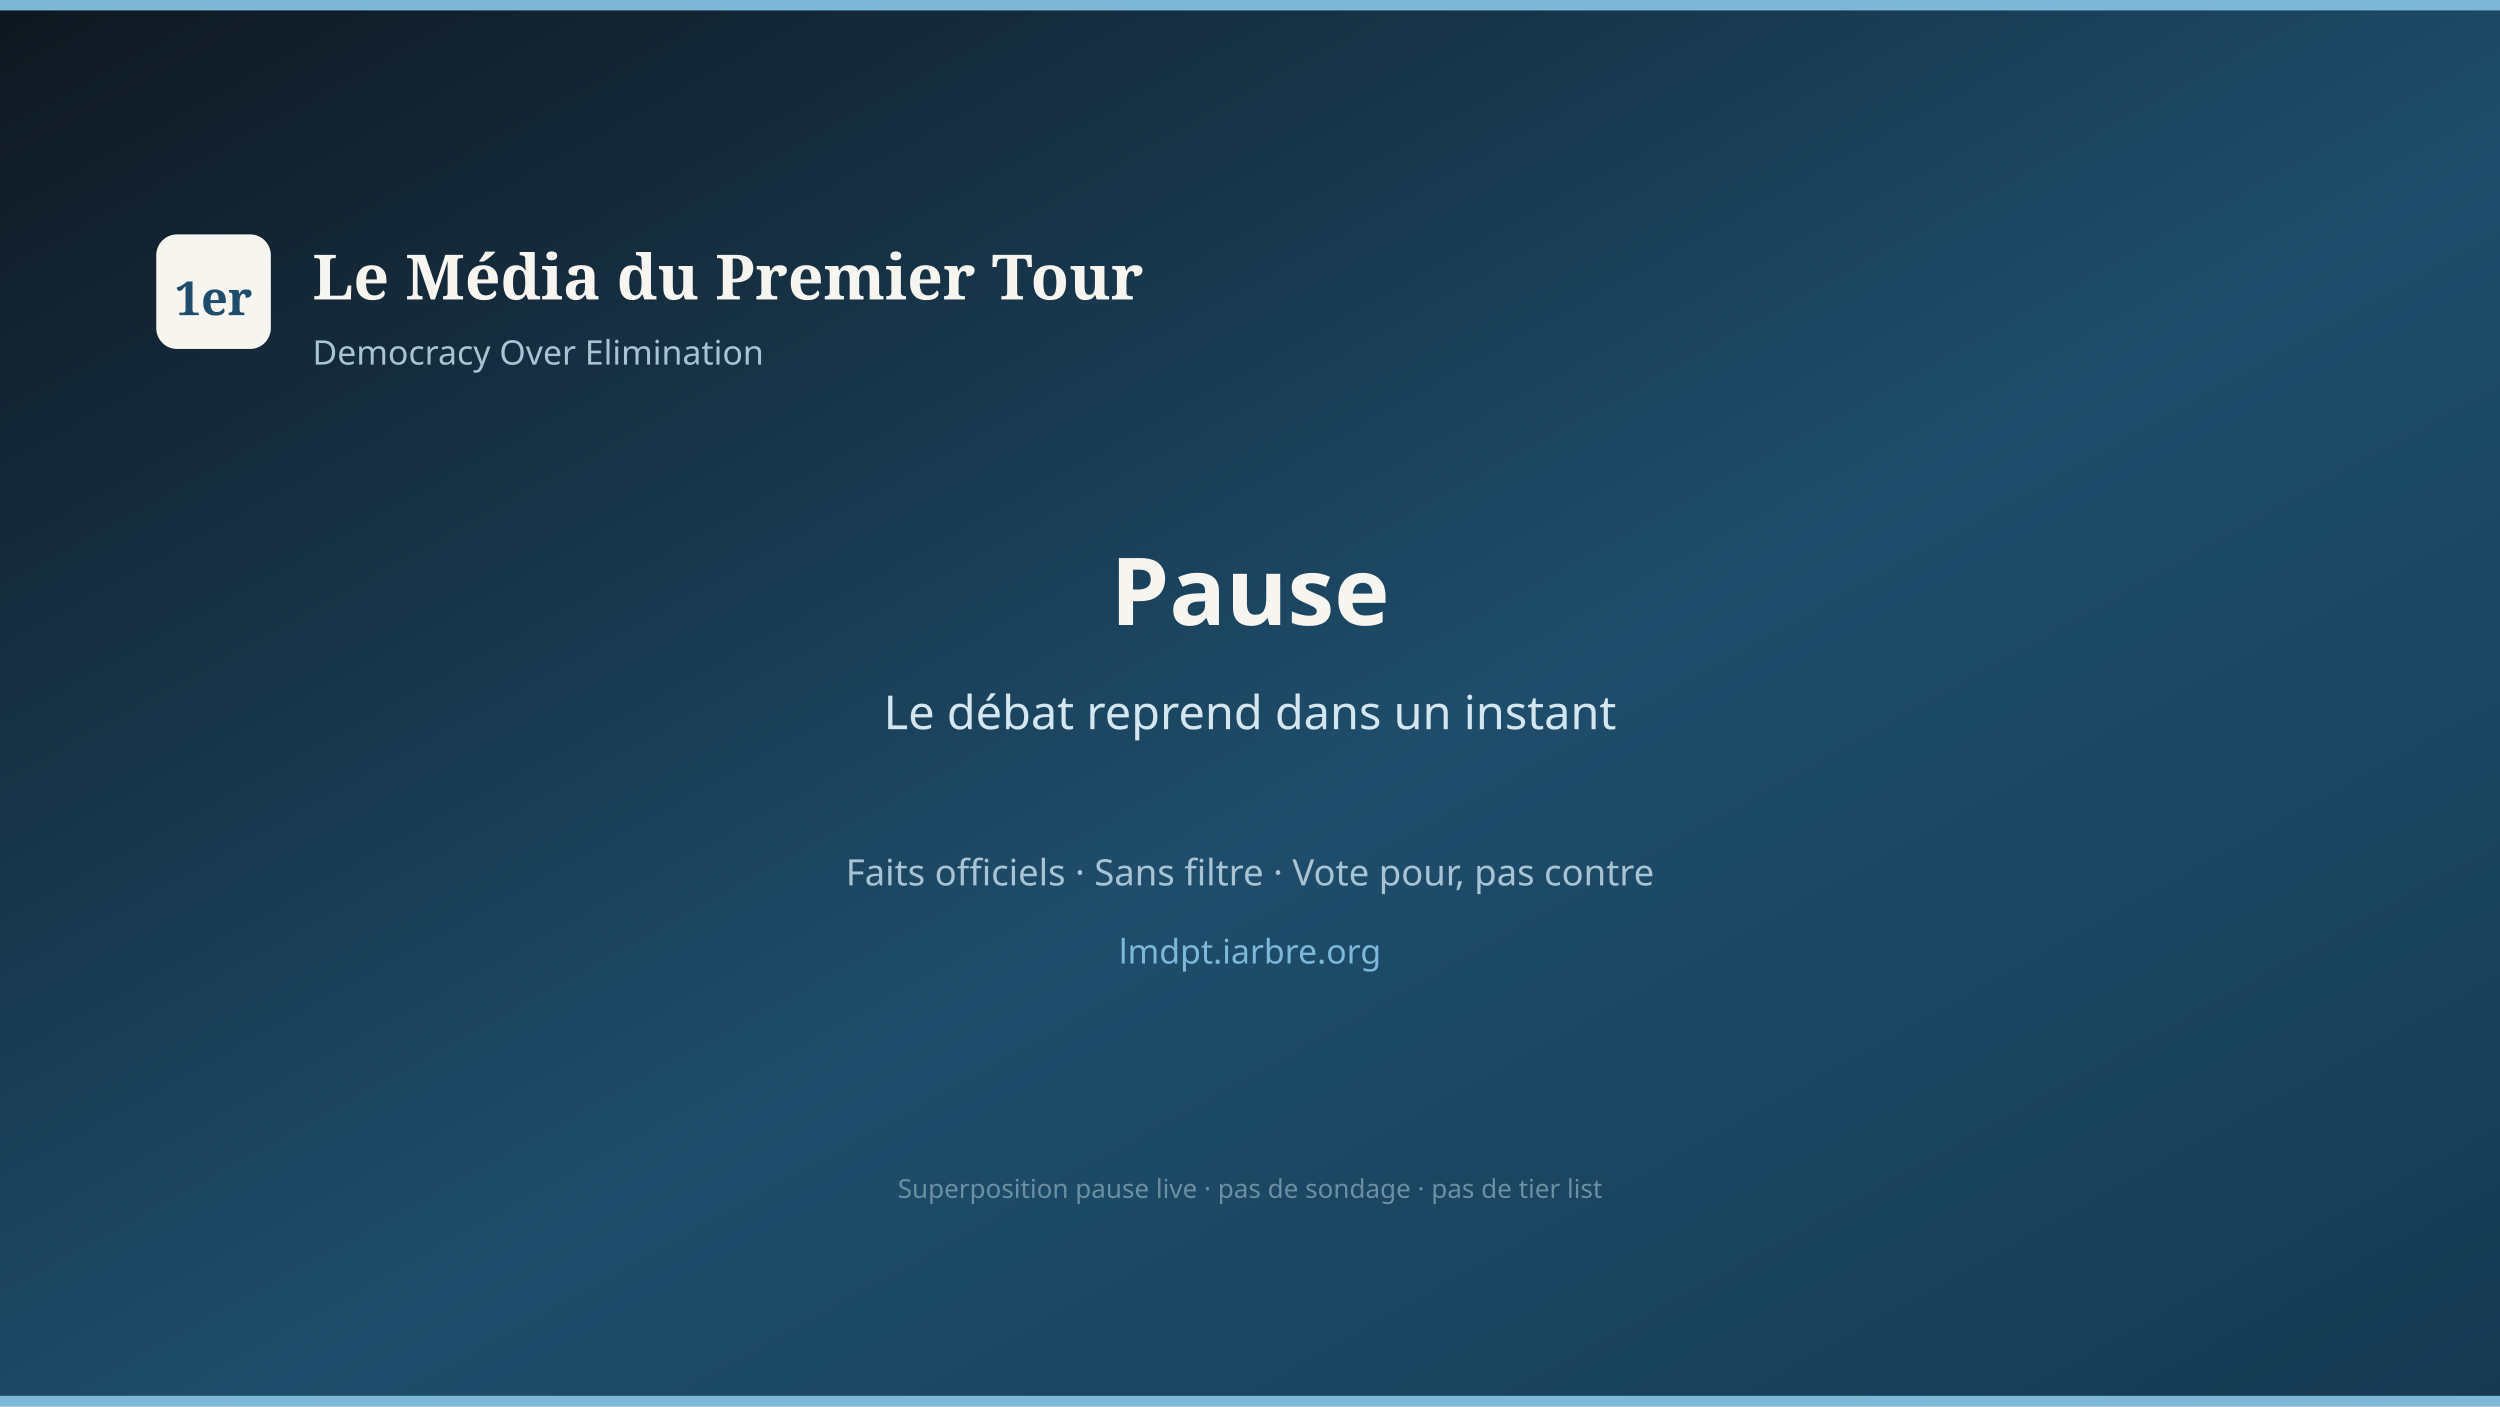
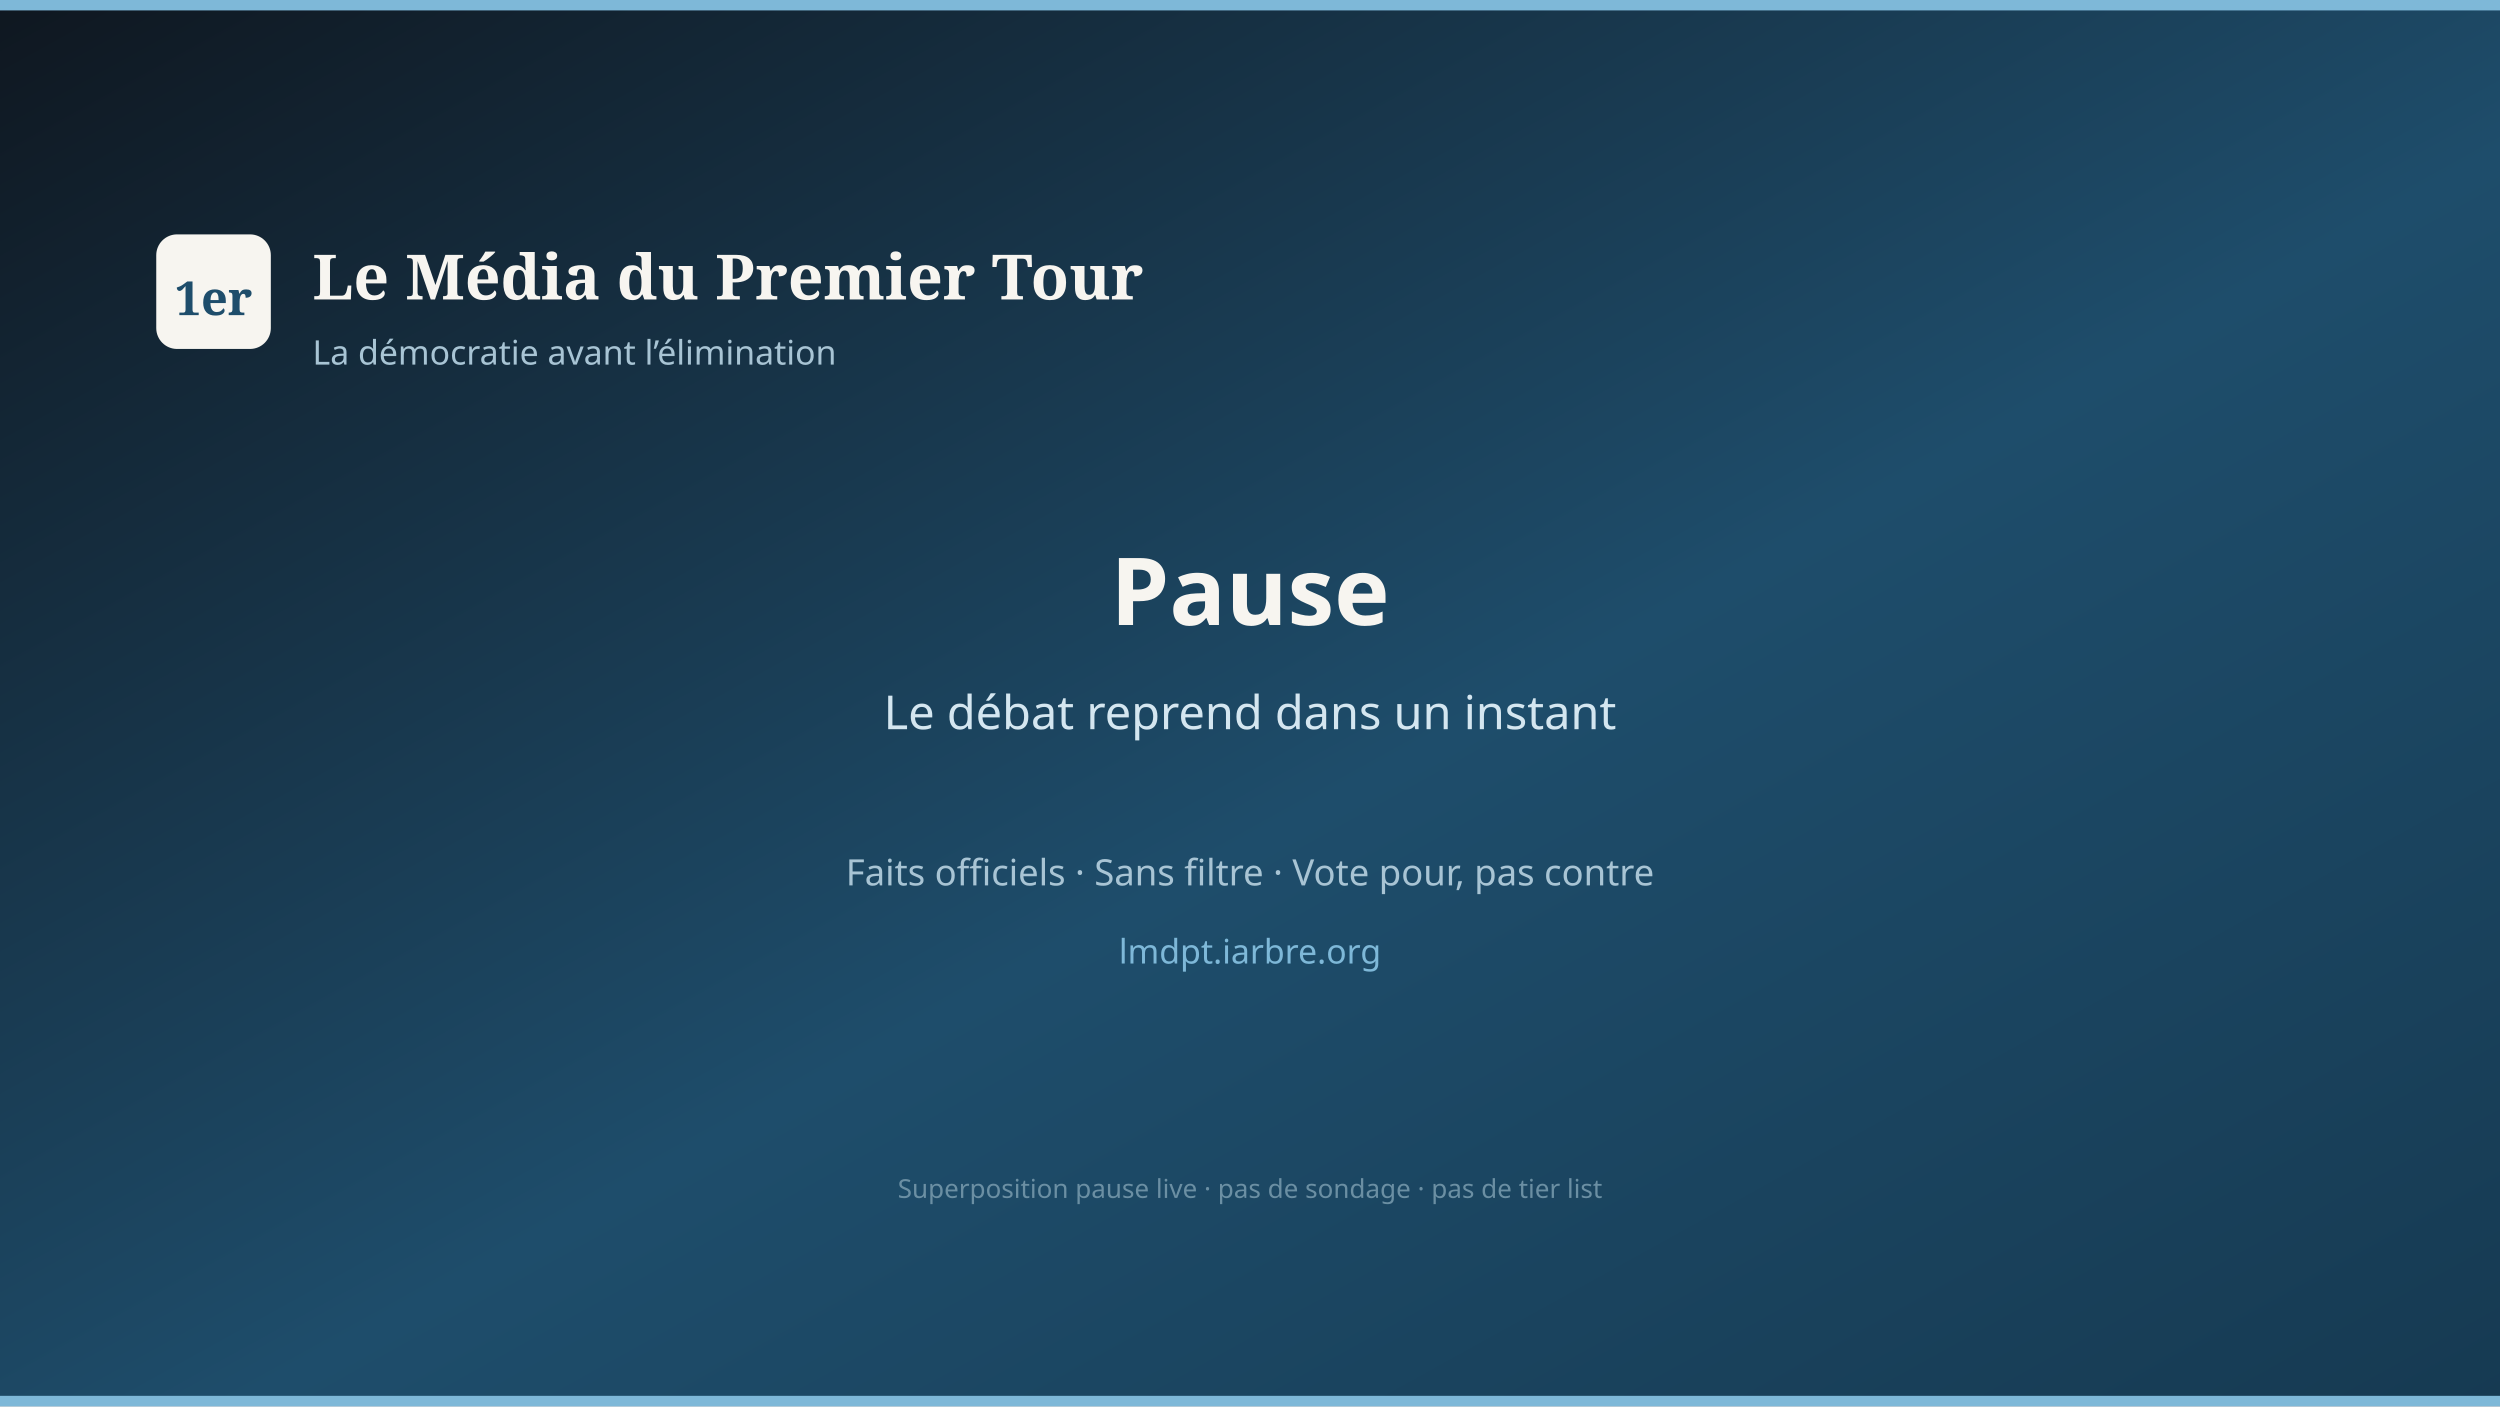
<svg xmlns="http://www.w3.org/2000/svg" viewBox="0 0 1920 1080" role="img" aria-label="Pause live — Le Média du Premier Tour">
  <defs>
    <linearGradient id="bg" x1="0" y1="0" x2="1" y2="1">
      <stop offset="0%" stop-color="#0f1720" />
      <stop offset="55%" stop-color="#1e4d6b" />
      <stop offset="100%" stop-color="#163a52" />
    </linearGradient>
  </defs>
  <rect width="1920" height="1080" fill="url(#bg)" />
  <rect x="0" y="0" width="1920" height="8" fill="#7eb8d8" />
  <rect x="0" y="1072" width="1920" height="8" fill="#7eb8d8" />
  <rect x="120" y="180" width="88" height="88" rx="16" fill="#f7f5f0" />
  <text x="164" y="242" text-anchor="middle" fill="#1e4d6b" font-family="Georgia, serif" font-size="36" font-weight="700">1er</text>
  <text x="240" y="230" fill="#f7f5f0" font-family="Georgia, serif" font-size="48" font-weight="600">Le Média du Premier Tour</text>
-   <text x="240" y="280" fill="#a8c4d4" font-family="system-ui, sans-serif" font-size="26">Democracy Over Elimination</text>
+   <text x="240" y="280" fill="#a8c4d4" font-family="system-ui, sans-serif" font-size="26">La démocratie avant l’élimination</text>
  <text x="960" y="480" text-anchor="middle" fill="#f7f5f0" font-family="system-ui, sans-serif" font-size="72" font-weight="700">Pause</text>
  <text x="960" y="560" text-anchor="middle" fill="#d4e6f0" font-family="system-ui, sans-serif" font-size="36">Le débat reprend dans un instant</text>
  <text x="960" y="680" text-anchor="middle" fill="#a8c4d4" font-family="system-ui, sans-serif" font-size="28">Faits officiels · Sans filtre · Vote pour, pas contre</text>
  <text x="960" y="740" text-anchor="middle" fill="#7eb8d8" font-family="system-ui, sans-serif" font-size="26">lmdpt.iarbre.org</text>
  <text x="960" y="920" text-anchor="middle" fill="#6b8fa3" font-family="system-ui, sans-serif" font-size="20">Superposition pause live · pas de sondage · pas de tier list</text>
</svg>
